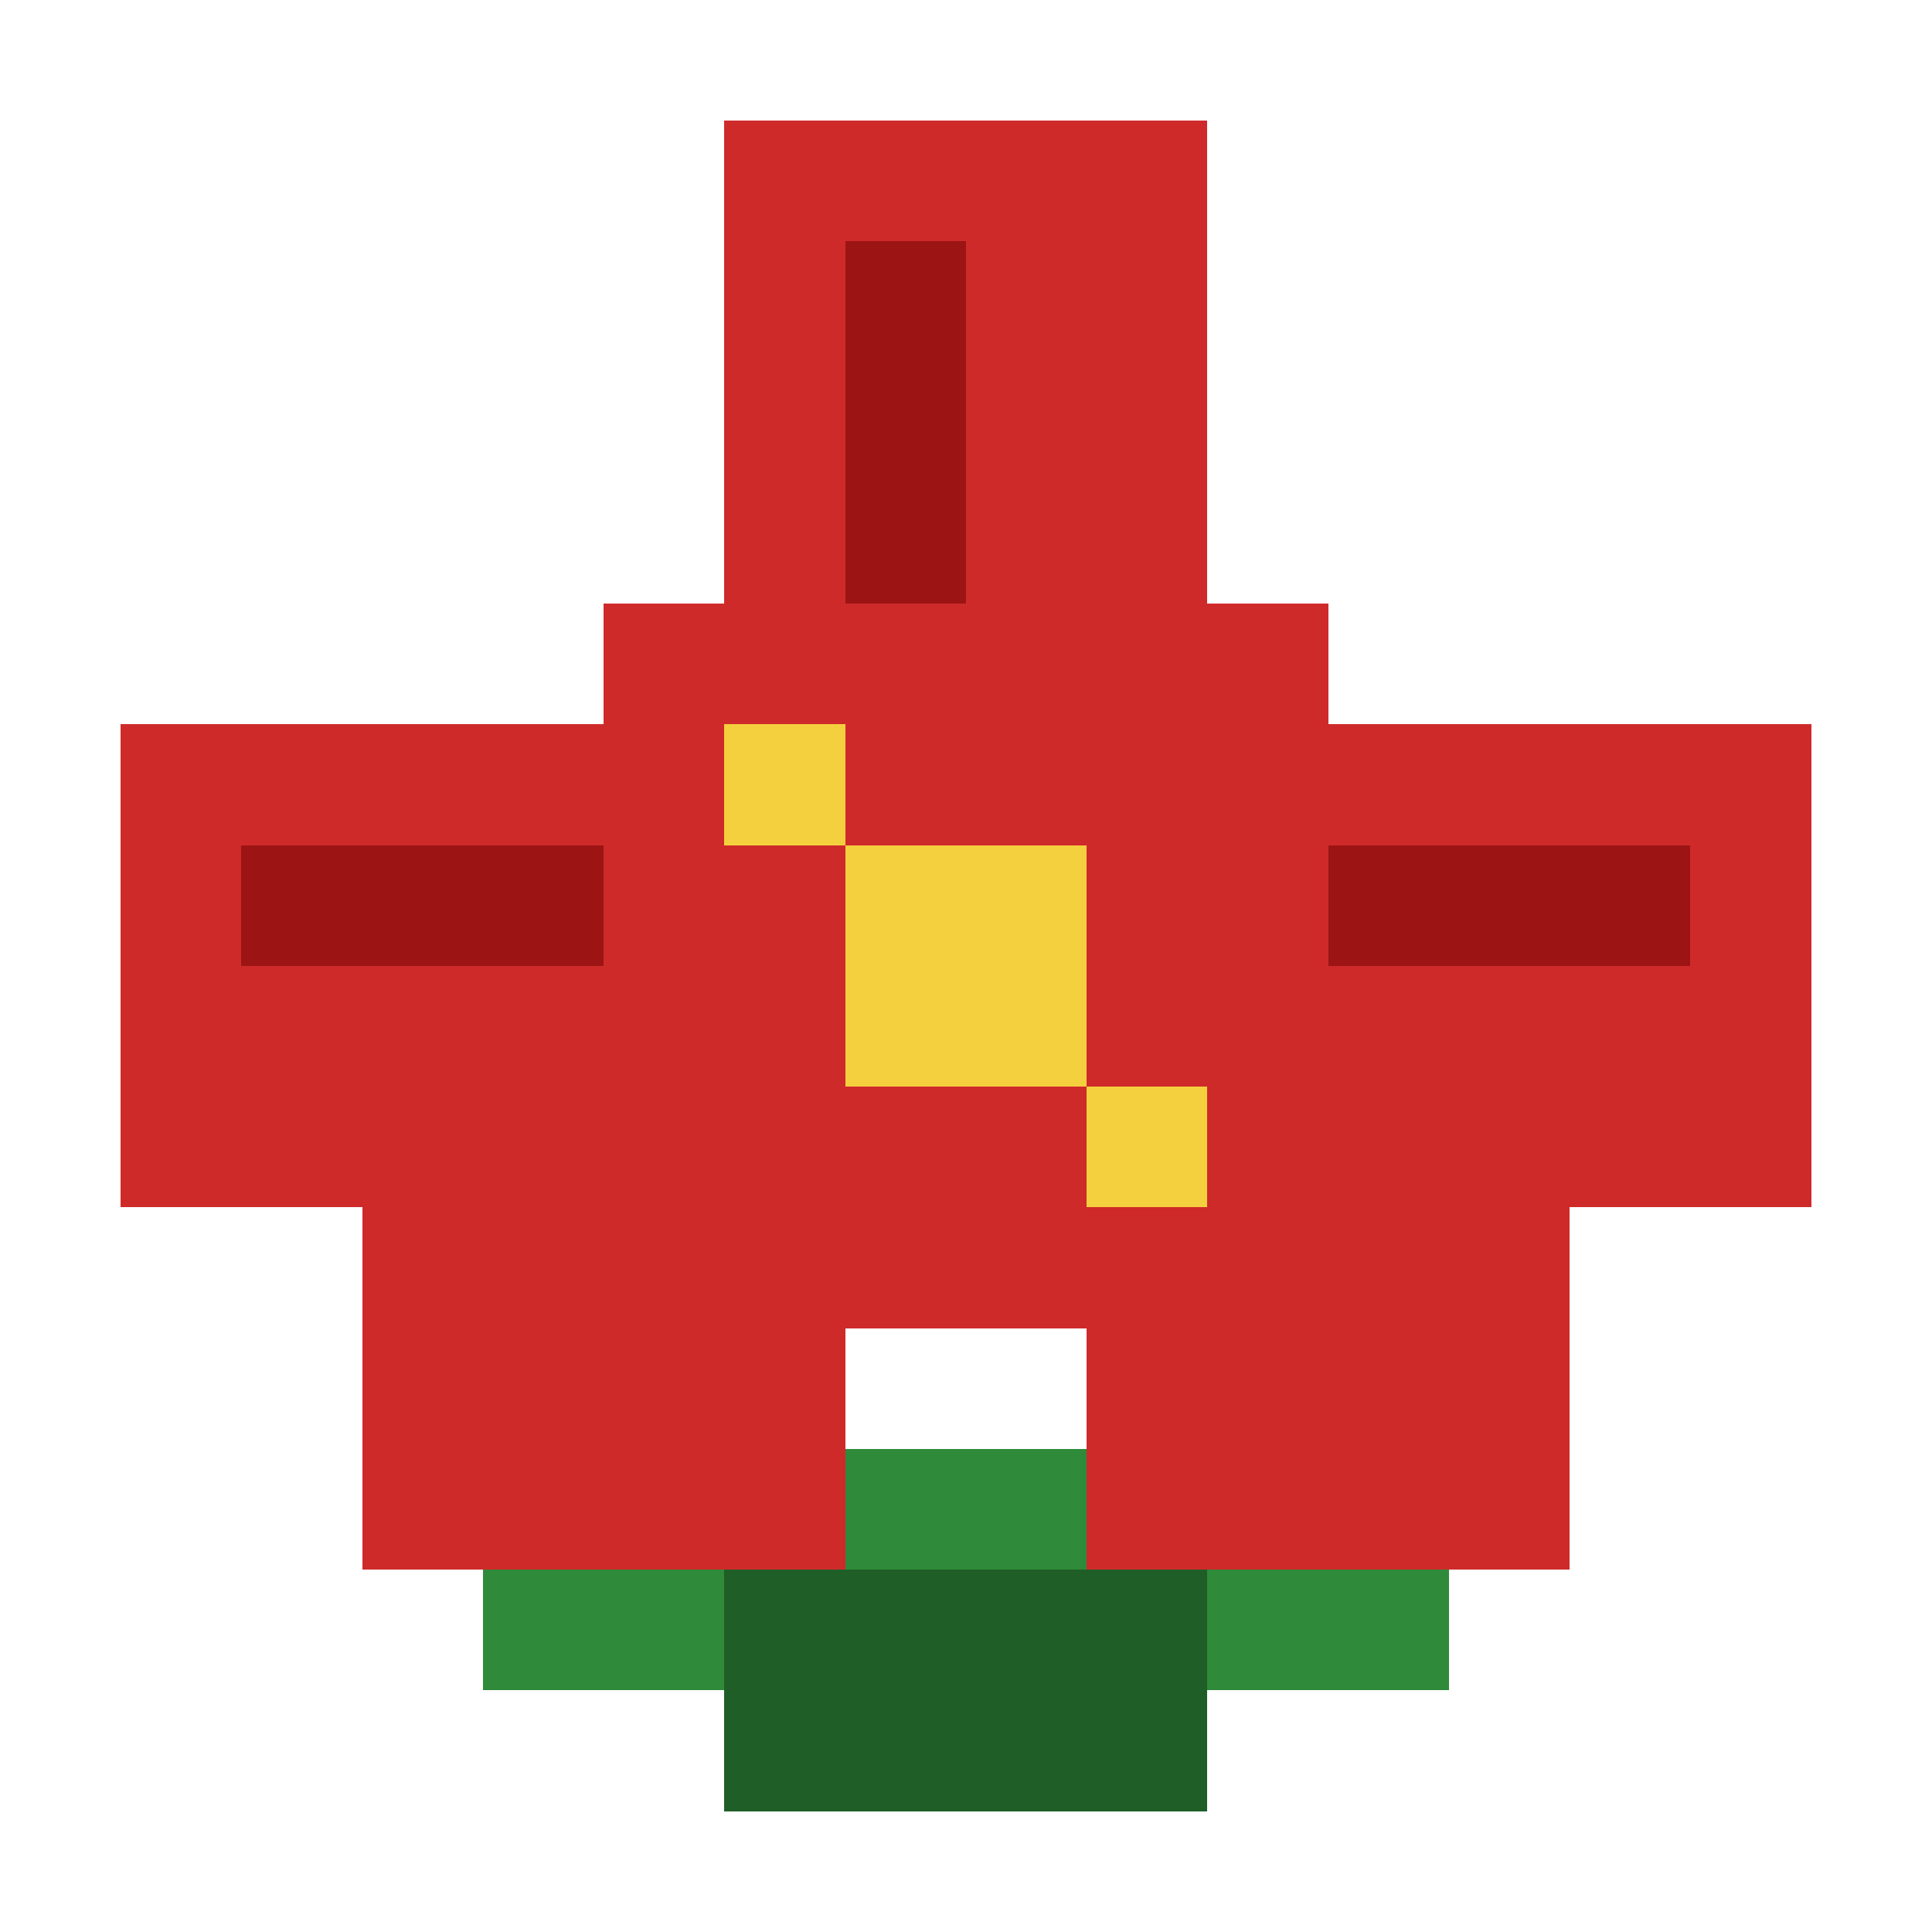
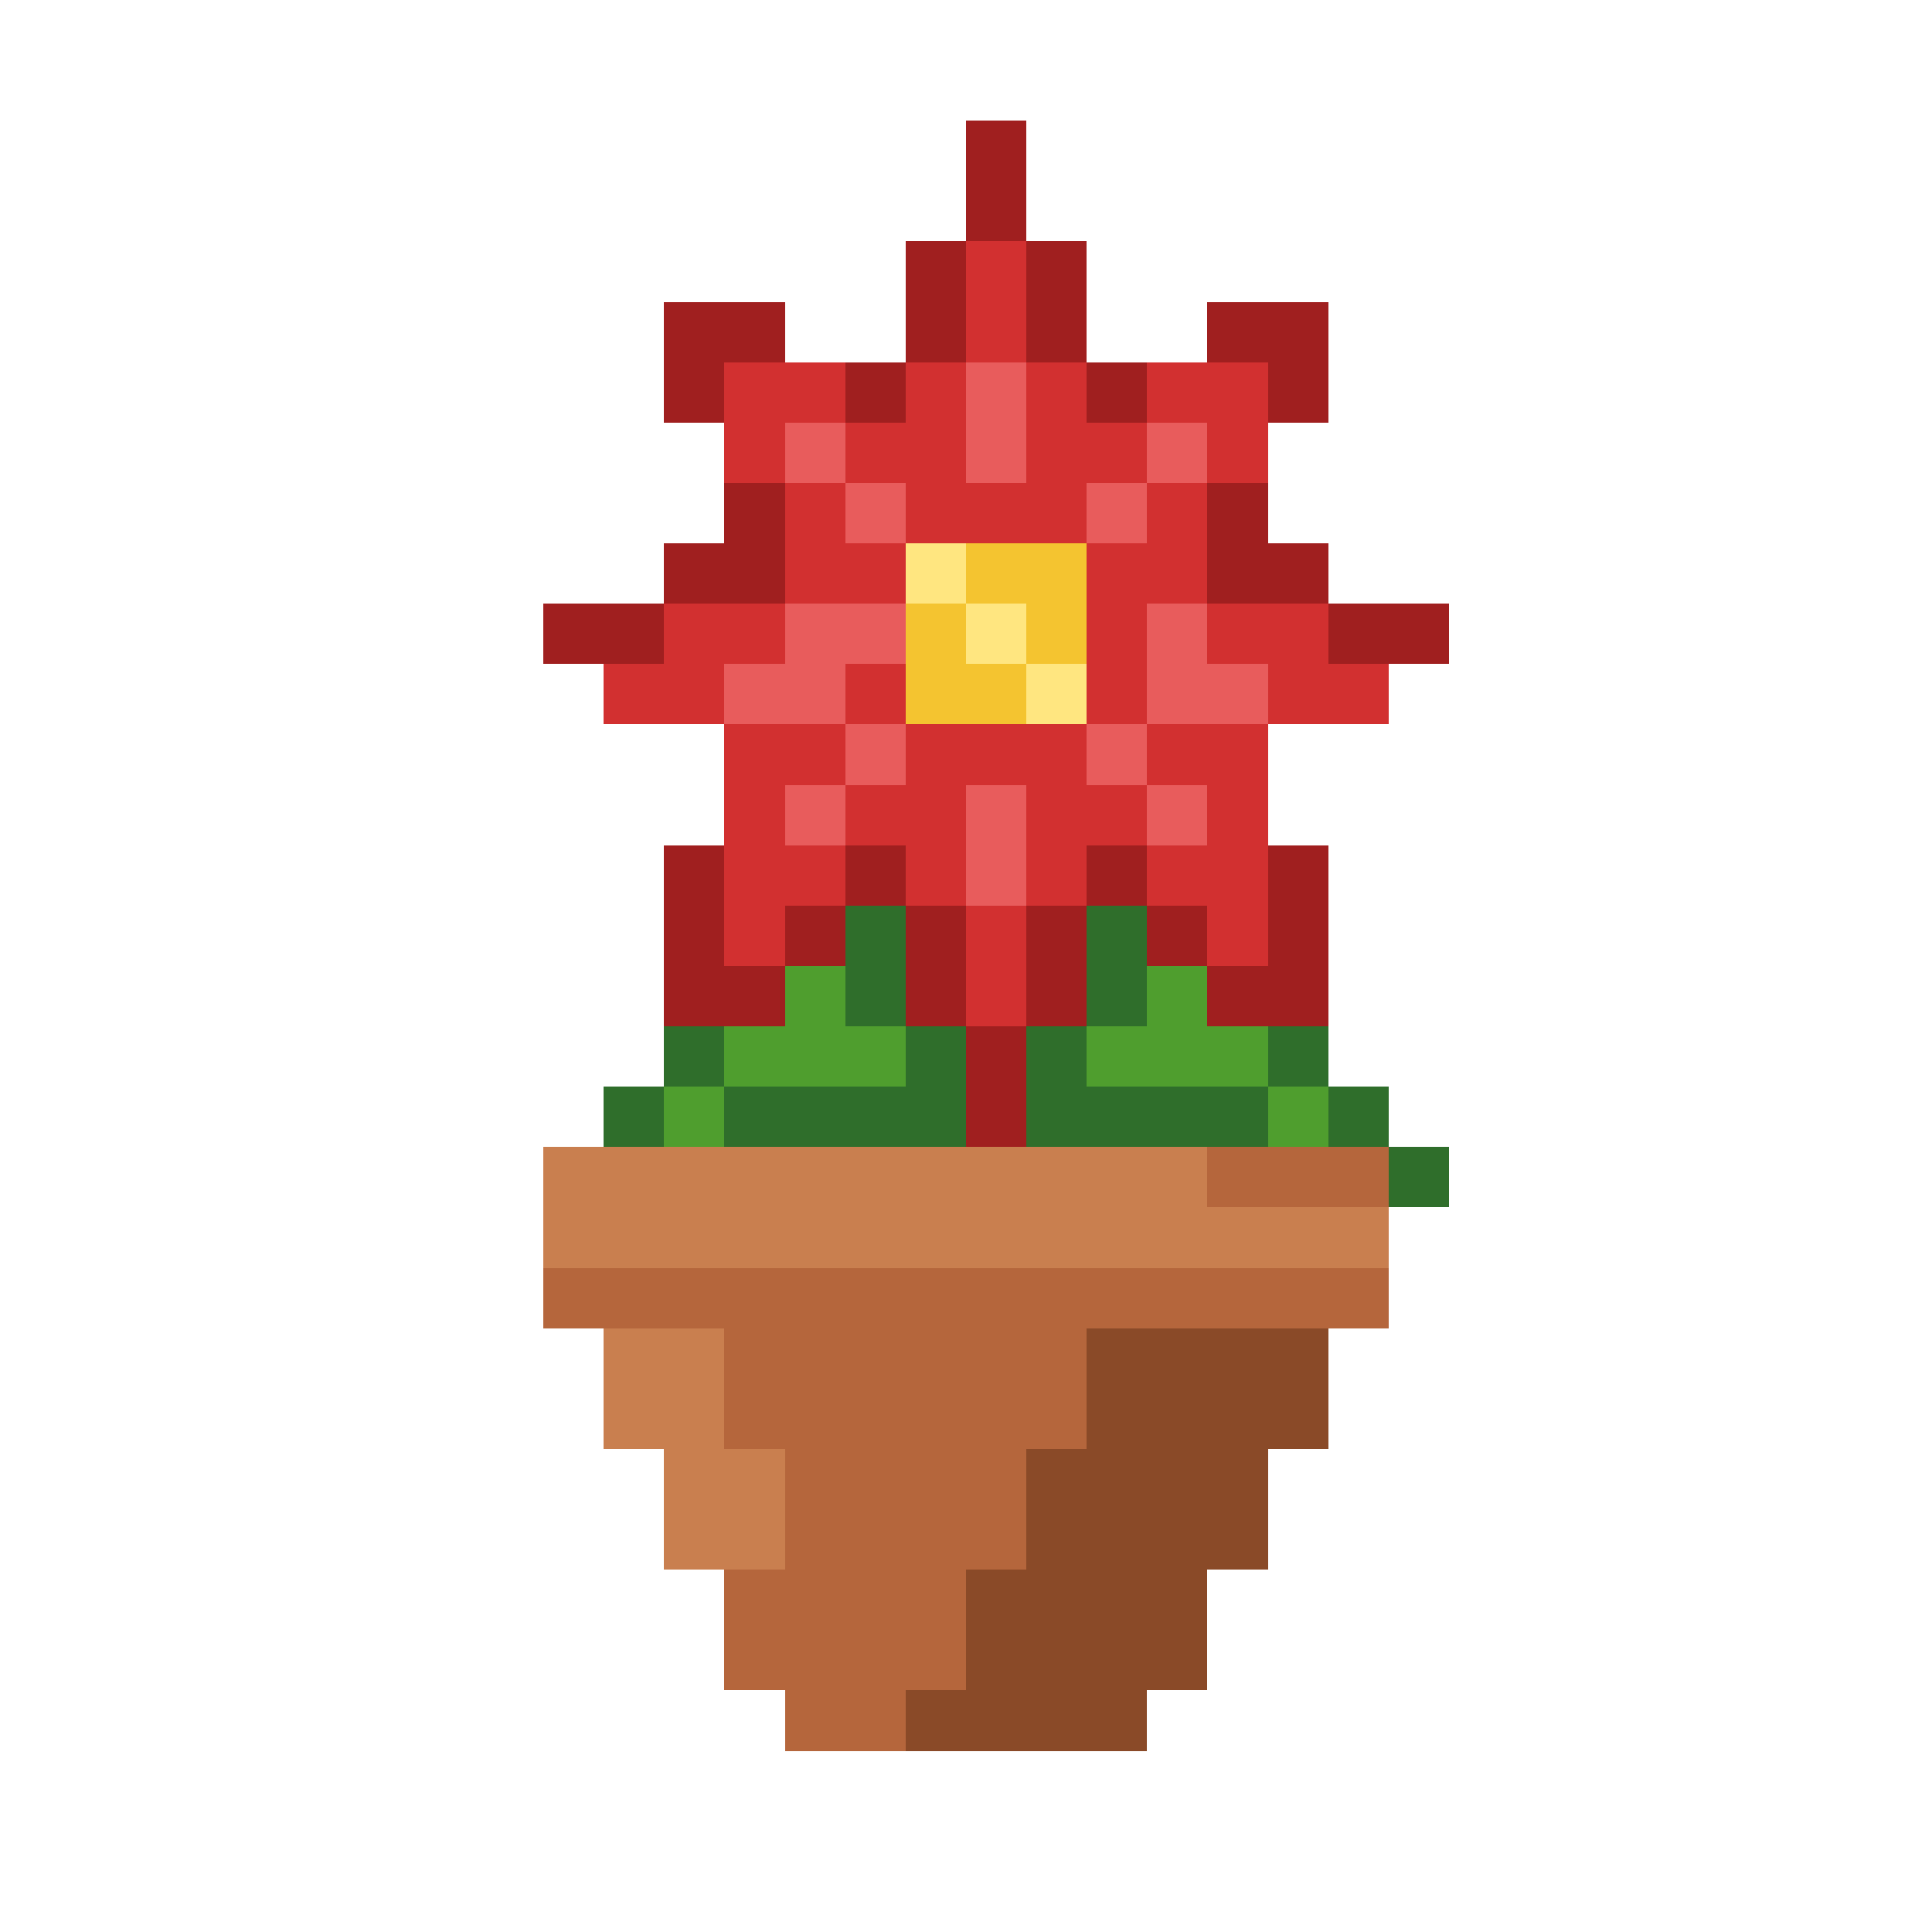
- <svg xmlns="http://www.w3.org/2000/svg" viewBox="0 0 16 16" shape-rendering="crispEdges" width="256" height="256">
-   <rect x="4" y="12" width="8" height="2" fill="#2f8a3a" />
-   <rect x="6" y="13" width="4" height="2" fill="#1f5e27" />
-   <rect x="6" y="1" width="4" height="4" fill="#cf2a2a" />
-   <rect x="1" y="6" width="4" height="4" fill="#cf2a2a" />
-   <rect x="11" y="6" width="4" height="4" fill="#cf2a2a" />
-   <rect x="3" y="10" width="4" height="3" fill="#cf2a2a" />
-   <rect x="9" y="10" width="4" height="3" fill="#cf2a2a" />
-   <rect x="5" y="5" width="6" height="6" fill="#cf2a2a" />
-   <rect x="7" y="2" width="1" height="3" fill="#9c1414" />
-   <rect x="2" y="7" width="3" height="1" fill="#9c1414" />
-   <rect x="11" y="7" width="3" height="1" fill="#9c1414" />
-   <rect x="7" y="7" width="2" height="2" fill="#f4d03f" />
-   <rect x="6" y="6" width="1" height="1" fill="#f4d03f" />
-   <rect x="9" y="9" width="1" height="1" fill="#f4d03f" />
+ <svg xmlns="http://www.w3.org/2000/svg" viewBox="0 0 32 32" shape-rendering="crispEdges" width="256" height="256">
+   <rect x="16" y="2" width="1" height="1" fill="#a01f1f" />
+   <rect x="16" y="3" width="1" height="1" fill="#a01f1f" />
+   <rect x="15" y="4" width="1" height="1" fill="#a01f1f" />
+   <rect x="16" y="4" width="1" height="1" fill="#d23030" />
+   <rect x="17" y="4" width="1" height="1" fill="#a01f1f" />
+   <rect x="11" y="5" width="2" height="1" fill="#a01f1f" />
+   <rect x="15" y="5" width="1" height="1" fill="#a01f1f" />
+   <rect x="16" y="5" width="1" height="1" fill="#d23030" />
+   <rect x="17" y="5" width="1" height="1" fill="#a01f1f" />
+   <rect x="20" y="5" width="2" height="1" fill="#a01f1f" />
+   <rect x="11" y="6" width="1" height="1" fill="#a01f1f" />
+   <rect x="12" y="6" width="2" height="1" fill="#d23030" />
+   <rect x="14" y="6" width="1" height="1" fill="#a01f1f" />
+   <rect x="15" y="6" width="1" height="1" fill="#d23030" />
+   <rect x="16" y="6" width="1" height="1" fill="#e85c5c" />
+   <rect x="17" y="6" width="1" height="1" fill="#d23030" />
+   <rect x="18" y="6" width="1" height="1" fill="#a01f1f" />
+   <rect x="19" y="6" width="2" height="1" fill="#d23030" />
+   <rect x="21" y="6" width="1" height="1" fill="#a01f1f" />
+   <rect x="12" y="7" width="1" height="1" fill="#d23030" />
+   <rect x="13" y="7" width="1" height="1" fill="#e85c5c" />
+   <rect x="14" y="7" width="2" height="1" fill="#d23030" />
+   <rect x="16" y="7" width="1" height="1" fill="#e85c5c" />
+   <rect x="17" y="7" width="2" height="1" fill="#d23030" />
+   <rect x="19" y="7" width="1" height="1" fill="#e85c5c" />
+   <rect x="20" y="7" width="1" height="1" fill="#d23030" />
+   <rect x="12" y="8" width="1" height="1" fill="#a01f1f" />
+   <rect x="13" y="8" width="1" height="1" fill="#d23030" />
+   <rect x="14" y="8" width="1" height="1" fill="#e85c5c" />
+   <rect x="15" y="8" width="3" height="1" fill="#d23030" />
+   <rect x="18" y="8" width="1" height="1" fill="#e85c5c" />
+   <rect x="19" y="8" width="1" height="1" fill="#d23030" />
+   <rect x="20" y="8" width="1" height="1" fill="#a01f1f" />
+   <rect x="11" y="9" width="2" height="1" fill="#a01f1f" />
+   <rect x="13" y="9" width="2" height="1" fill="#d23030" />
+   <rect x="15" y="9" width="1" height="1" fill="#ffe680" />
+   <rect x="16" y="9" width="2" height="1" fill="#f4c430" />
+   <rect x="18" y="9" width="2" height="1" fill="#d23030" />
+   <rect x="20" y="9" width="2" height="1" fill="#a01f1f" />
+   <rect x="9" y="10" width="2" height="1" fill="#a01f1f" />
+   <rect x="11" y="10" width="2" height="1" fill="#d23030" />
+   <rect x="13" y="10" width="2" height="1" fill="#e85c5c" />
+   <rect x="15" y="10" width="1" height="1" fill="#f4c430" />
+   <rect x="16" y="10" width="1" height="1" fill="#ffe680" />
+   <rect x="17" y="10" width="1" height="1" fill="#f4c430" />
+   <rect x="18" y="10" width="1" height="1" fill="#d23030" />
+   <rect x="19" y="10" width="1" height="1" fill="#e85c5c" />
+   <rect x="20" y="10" width="2" height="1" fill="#d23030" />
+   <rect x="22" y="10" width="2" height="1" fill="#a01f1f" />
+   <rect x="10" y="11" width="2" height="1" fill="#d23030" />
+   <rect x="12" y="11" width="2" height="1" fill="#e85c5c" />
+   <rect x="14" y="11" width="1" height="1" fill="#d23030" />
+   <rect x="15" y="11" width="2" height="1" fill="#f4c430" />
+   <rect x="17" y="11" width="1" height="1" fill="#ffe680" />
+   <rect x="18" y="11" width="1" height="1" fill="#d23030" />
+   <rect x="19" y="11" width="2" height="1" fill="#e85c5c" />
+   <rect x="21" y="11" width="2" height="1" fill="#d23030" />
+   <rect x="12" y="12" width="2" height="1" fill="#d23030" />
+   <rect x="14" y="12" width="1" height="1" fill="#e85c5c" />
+   <rect x="15" y="12" width="3" height="1" fill="#d23030" />
+   <rect x="18" y="12" width="1" height="1" fill="#e85c5c" />
+   <rect x="19" y="12" width="2" height="1" fill="#d23030" />
+   <rect x="12" y="13" width="1" height="1" fill="#d23030" />
+   <rect x="13" y="13" width="1" height="1" fill="#e85c5c" />
+   <rect x="14" y="13" width="2" height="1" fill="#d23030" />
+   <rect x="16" y="13" width="1" height="1" fill="#e85c5c" />
+   <rect x="17" y="13" width="2" height="1" fill="#d23030" />
+   <rect x="19" y="13" width="1" height="1" fill="#e85c5c" />
+   <rect x="20" y="13" width="1" height="1" fill="#d23030" />
+   <rect x="11" y="14" width="1" height="1" fill="#a01f1f" />
+   <rect x="12" y="14" width="2" height="1" fill="#d23030" />
+   <rect x="14" y="14" width="1" height="1" fill="#a01f1f" />
+   <rect x="15" y="14" width="1" height="1" fill="#d23030" />
+   <rect x="16" y="14" width="1" height="1" fill="#e85c5c" />
+   <rect x="17" y="14" width="1" height="1" fill="#d23030" />
+   <rect x="18" y="14" width="1" height="1" fill="#a01f1f" />
+   <rect x="19" y="14" width="2" height="1" fill="#d23030" />
+   <rect x="21" y="14" width="1" height="1" fill="#a01f1f" />
+   <rect x="11" y="15" width="1" height="1" fill="#a01f1f" />
+   <rect x="12" y="15" width="1" height="1" fill="#d23030" />
+   <rect x="13" y="15" width="1" height="1" fill="#a01f1f" />
+   <rect x="14" y="15" width="1" height="1" fill="#2f6e2b" />
+   <rect x="15" y="15" width="1" height="1" fill="#a01f1f" />
+   <rect x="16" y="15" width="1" height="1" fill="#d23030" />
+   <rect x="17" y="15" width="1" height="1" fill="#a01f1f" />
+   <rect x="18" y="15" width="1" height="1" fill="#2f6e2b" />
+   <rect x="19" y="15" width="1" height="1" fill="#a01f1f" />
+   <rect x="20" y="15" width="1" height="1" fill="#d23030" />
+   <rect x="21" y="15" width="1" height="1" fill="#a01f1f" />
+   <rect x="11" y="16" width="2" height="1" fill="#a01f1f" />
+   <rect x="13" y="16" width="1" height="1" fill="#4f9e2e" />
+   <rect x="14" y="16" width="1" height="1" fill="#2f6e2b" />
+   <rect x="15" y="16" width="1" height="1" fill="#a01f1f" />
+   <rect x="16" y="16" width="1" height="1" fill="#d23030" />
+   <rect x="17" y="16" width="1" height="1" fill="#a01f1f" />
+   <rect x="18" y="16" width="1" height="1" fill="#2f6e2b" />
+   <rect x="19" y="16" width="1" height="1" fill="#4f9e2e" />
+   <rect x="20" y="16" width="2" height="1" fill="#a01f1f" />
+   <rect x="11" y="17" width="1" height="1" fill="#2f6e2b" />
+   <rect x="12" y="17" width="3" height="1" fill="#4f9e2e" />
+   <rect x="15" y="17" width="1" height="1" fill="#2f6e2b" />
+   <rect x="16" y="17" width="1" height="1" fill="#a01f1f" />
+   <rect x="17" y="17" width="1" height="1" fill="#2f6e2b" />
+   <rect x="18" y="17" width="3" height="1" fill="#4f9e2e" />
+   <rect x="21" y="17" width="1" height="1" fill="#2f6e2b" />
+   <rect x="10" y="18" width="1" height="1" fill="#2f6e2b" />
+   <rect x="11" y="18" width="1" height="1" fill="#4f9e2e" />
+   <rect x="12" y="18" width="4" height="1" fill="#2f6e2b" />
+   <rect x="16" y="18" width="1" height="1" fill="#a01f1f" />
+   <rect x="17" y="18" width="4" height="1" fill="#2f6e2b" />
+   <rect x="21" y="18" width="1" height="1" fill="#4f9e2e" />
+   <rect x="22" y="18" width="1" height="1" fill="#2f6e2b" />
+   <rect x="9" y="19" width="3" height="1" fill="#2f6e2b" />
+   <rect x="15" y="19" width="1" height="1" fill="#2f6e2b" />
+   <rect x="16" y="19" width="1" height="1" fill="#4f9e2e" />
+   <rect x="17" y="19" width="1" height="1" fill="#2f6e2b" />
+   <rect x="21" y="19" width="3" height="1" fill="#2f6e2b" />
+   <rect x="16" y="20" width="1" height="1" fill="#2f6e2b" />
+   <rect x="9" y="19" width="14" height="2" fill="#c97f4f" />
+   <rect x="9" y="21" width="14" height="1" fill="#b5663c" />
+   <rect x="10" y="22" width="12" height="2" fill="#b5663c" />
+   <rect x="11" y="24" width="10" height="2" fill="#b5663c" />
+   <rect x="12" y="26" width="8" height="2" fill="#b5663c" />
+   <rect x="13" y="28" width="6" height="1" fill="#b5663c" />
+   <rect x="18" y="22" width="4" height="2" fill="#8a4a28" />
+   <rect x="17" y="24" width="4" height="2" fill="#8a4a28" />
+   <rect x="16" y="26" width="4" height="2" fill="#8a4a28" />
+   <rect x="15" y="28" width="4" height="1" fill="#8a4a28" />
+   <rect x="10" y="22" width="2" height="2" fill="#c97f4f" />
+   <rect x="11" y="24" width="2" height="2" fill="#c97f4f" />
+   <rect x="20" y="19" width="3" height="1" fill="#b5663c" />
</svg>
